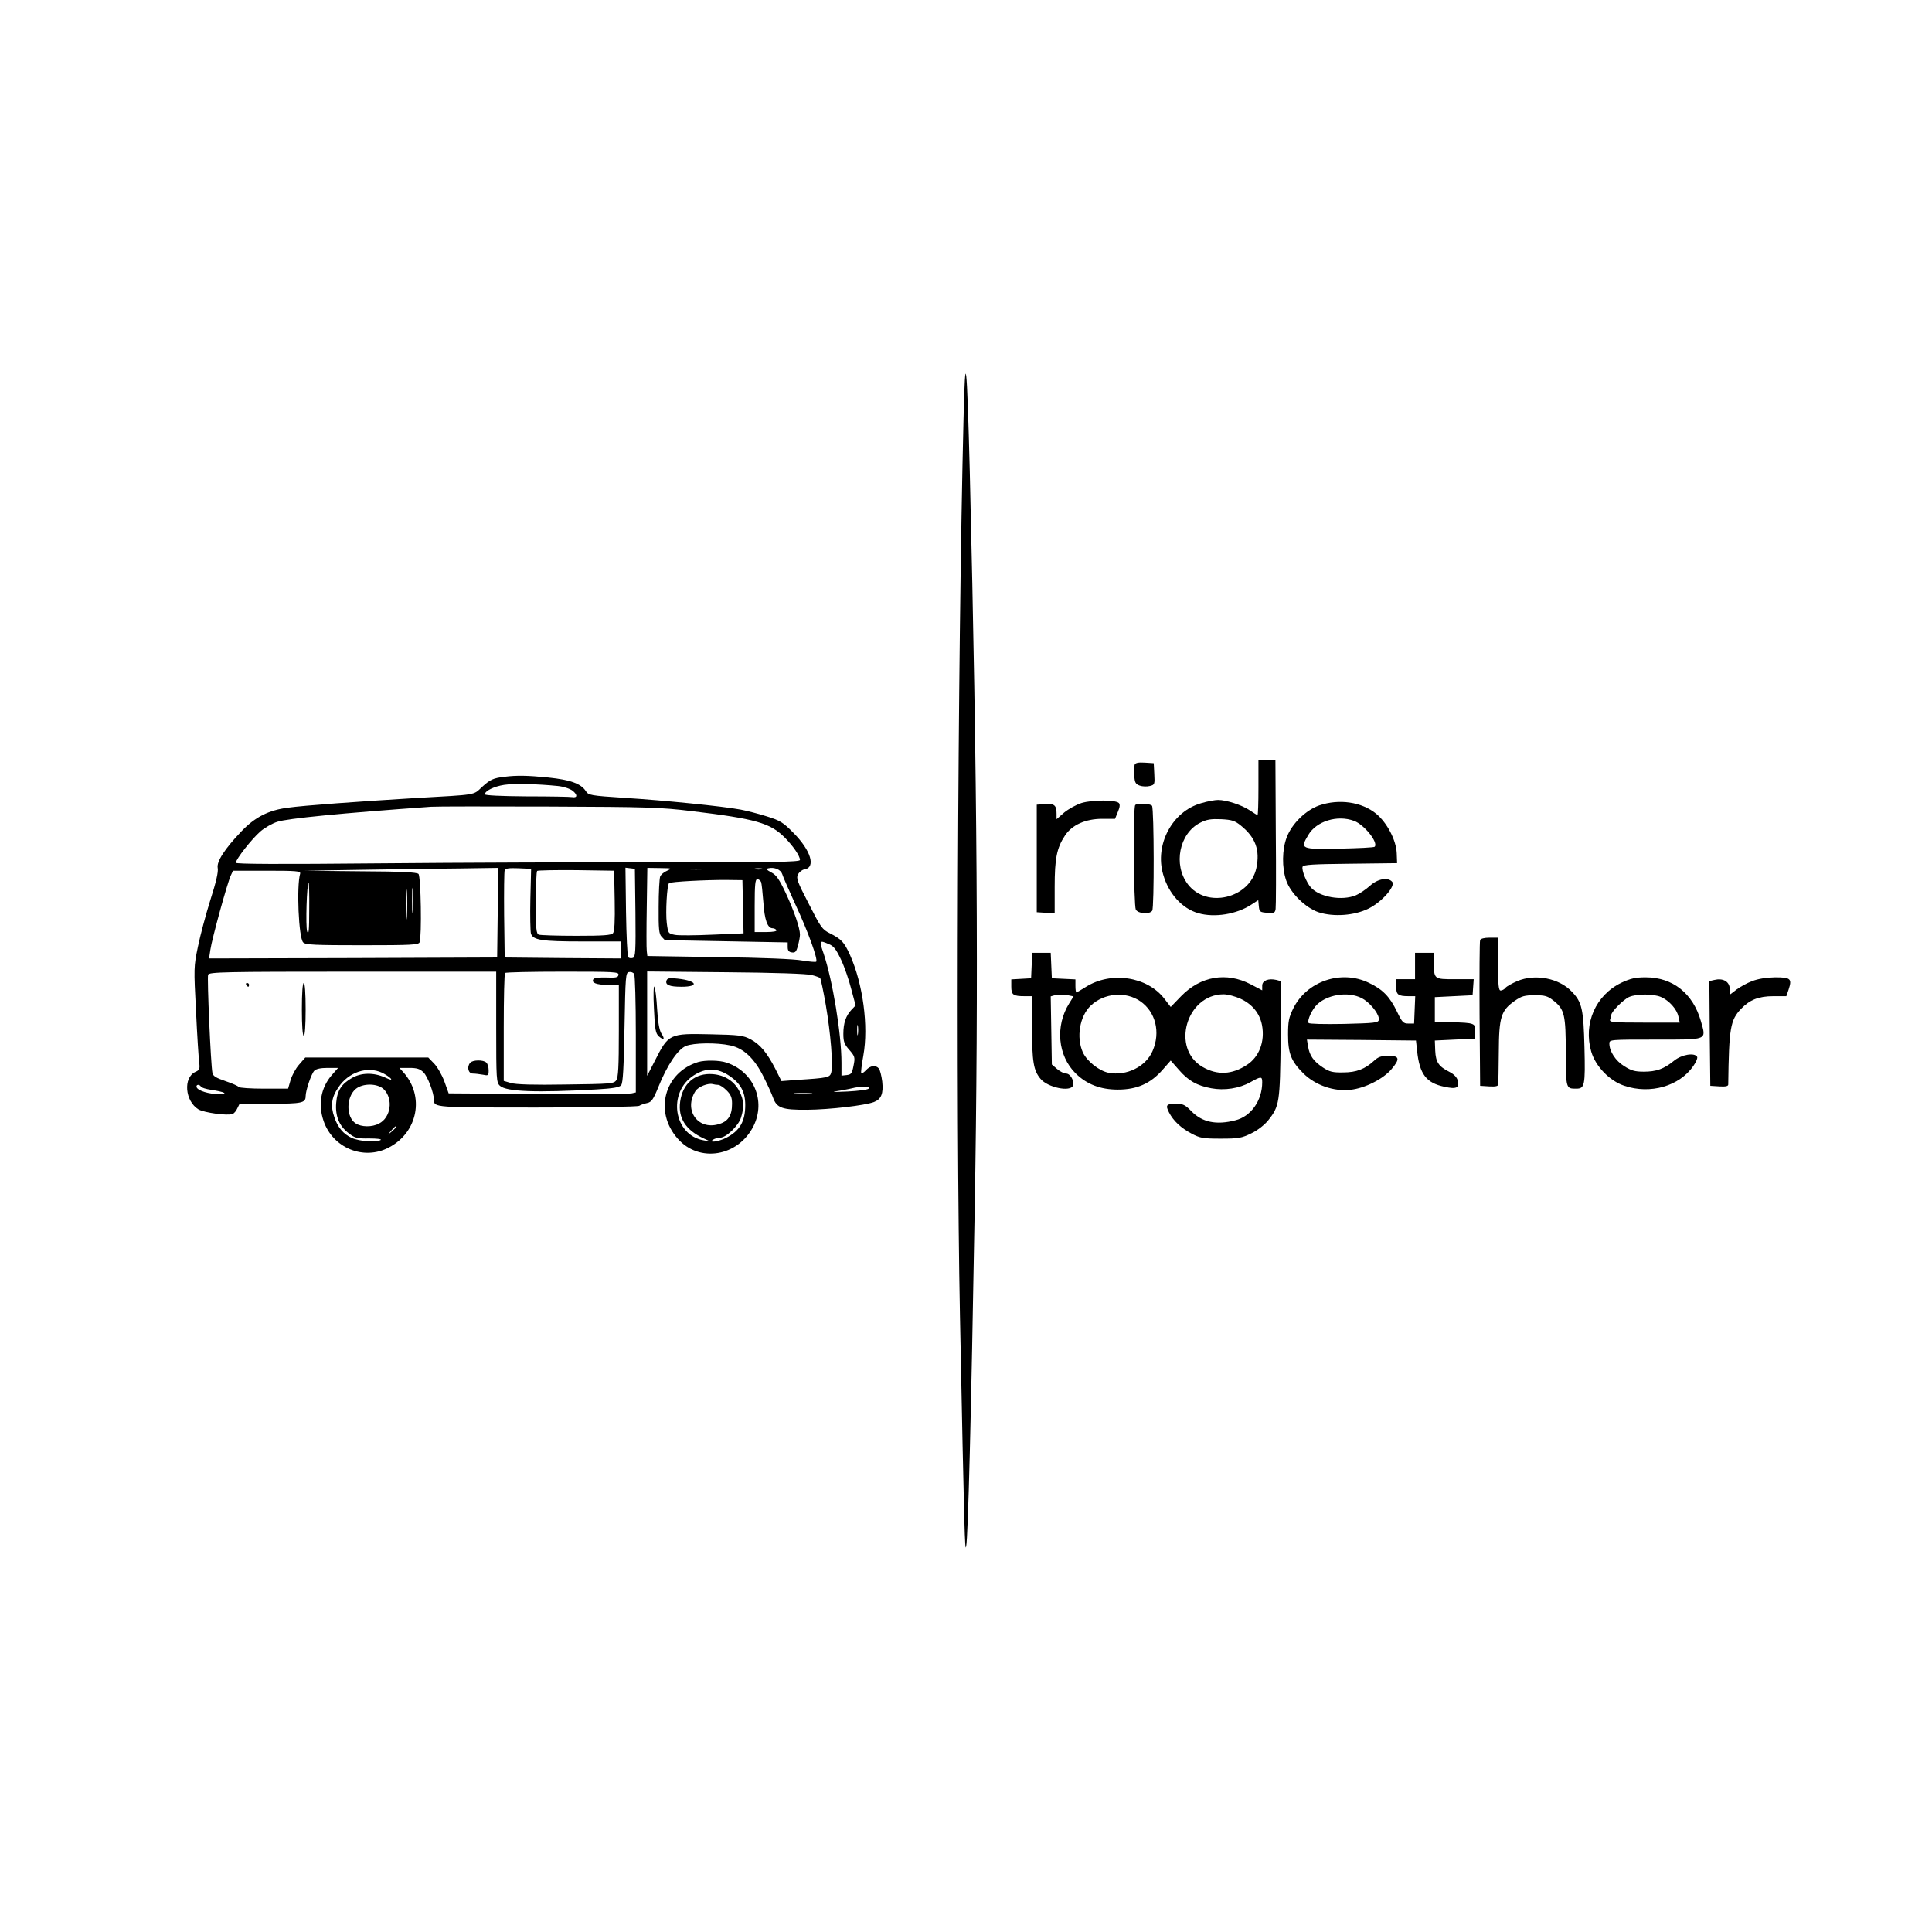
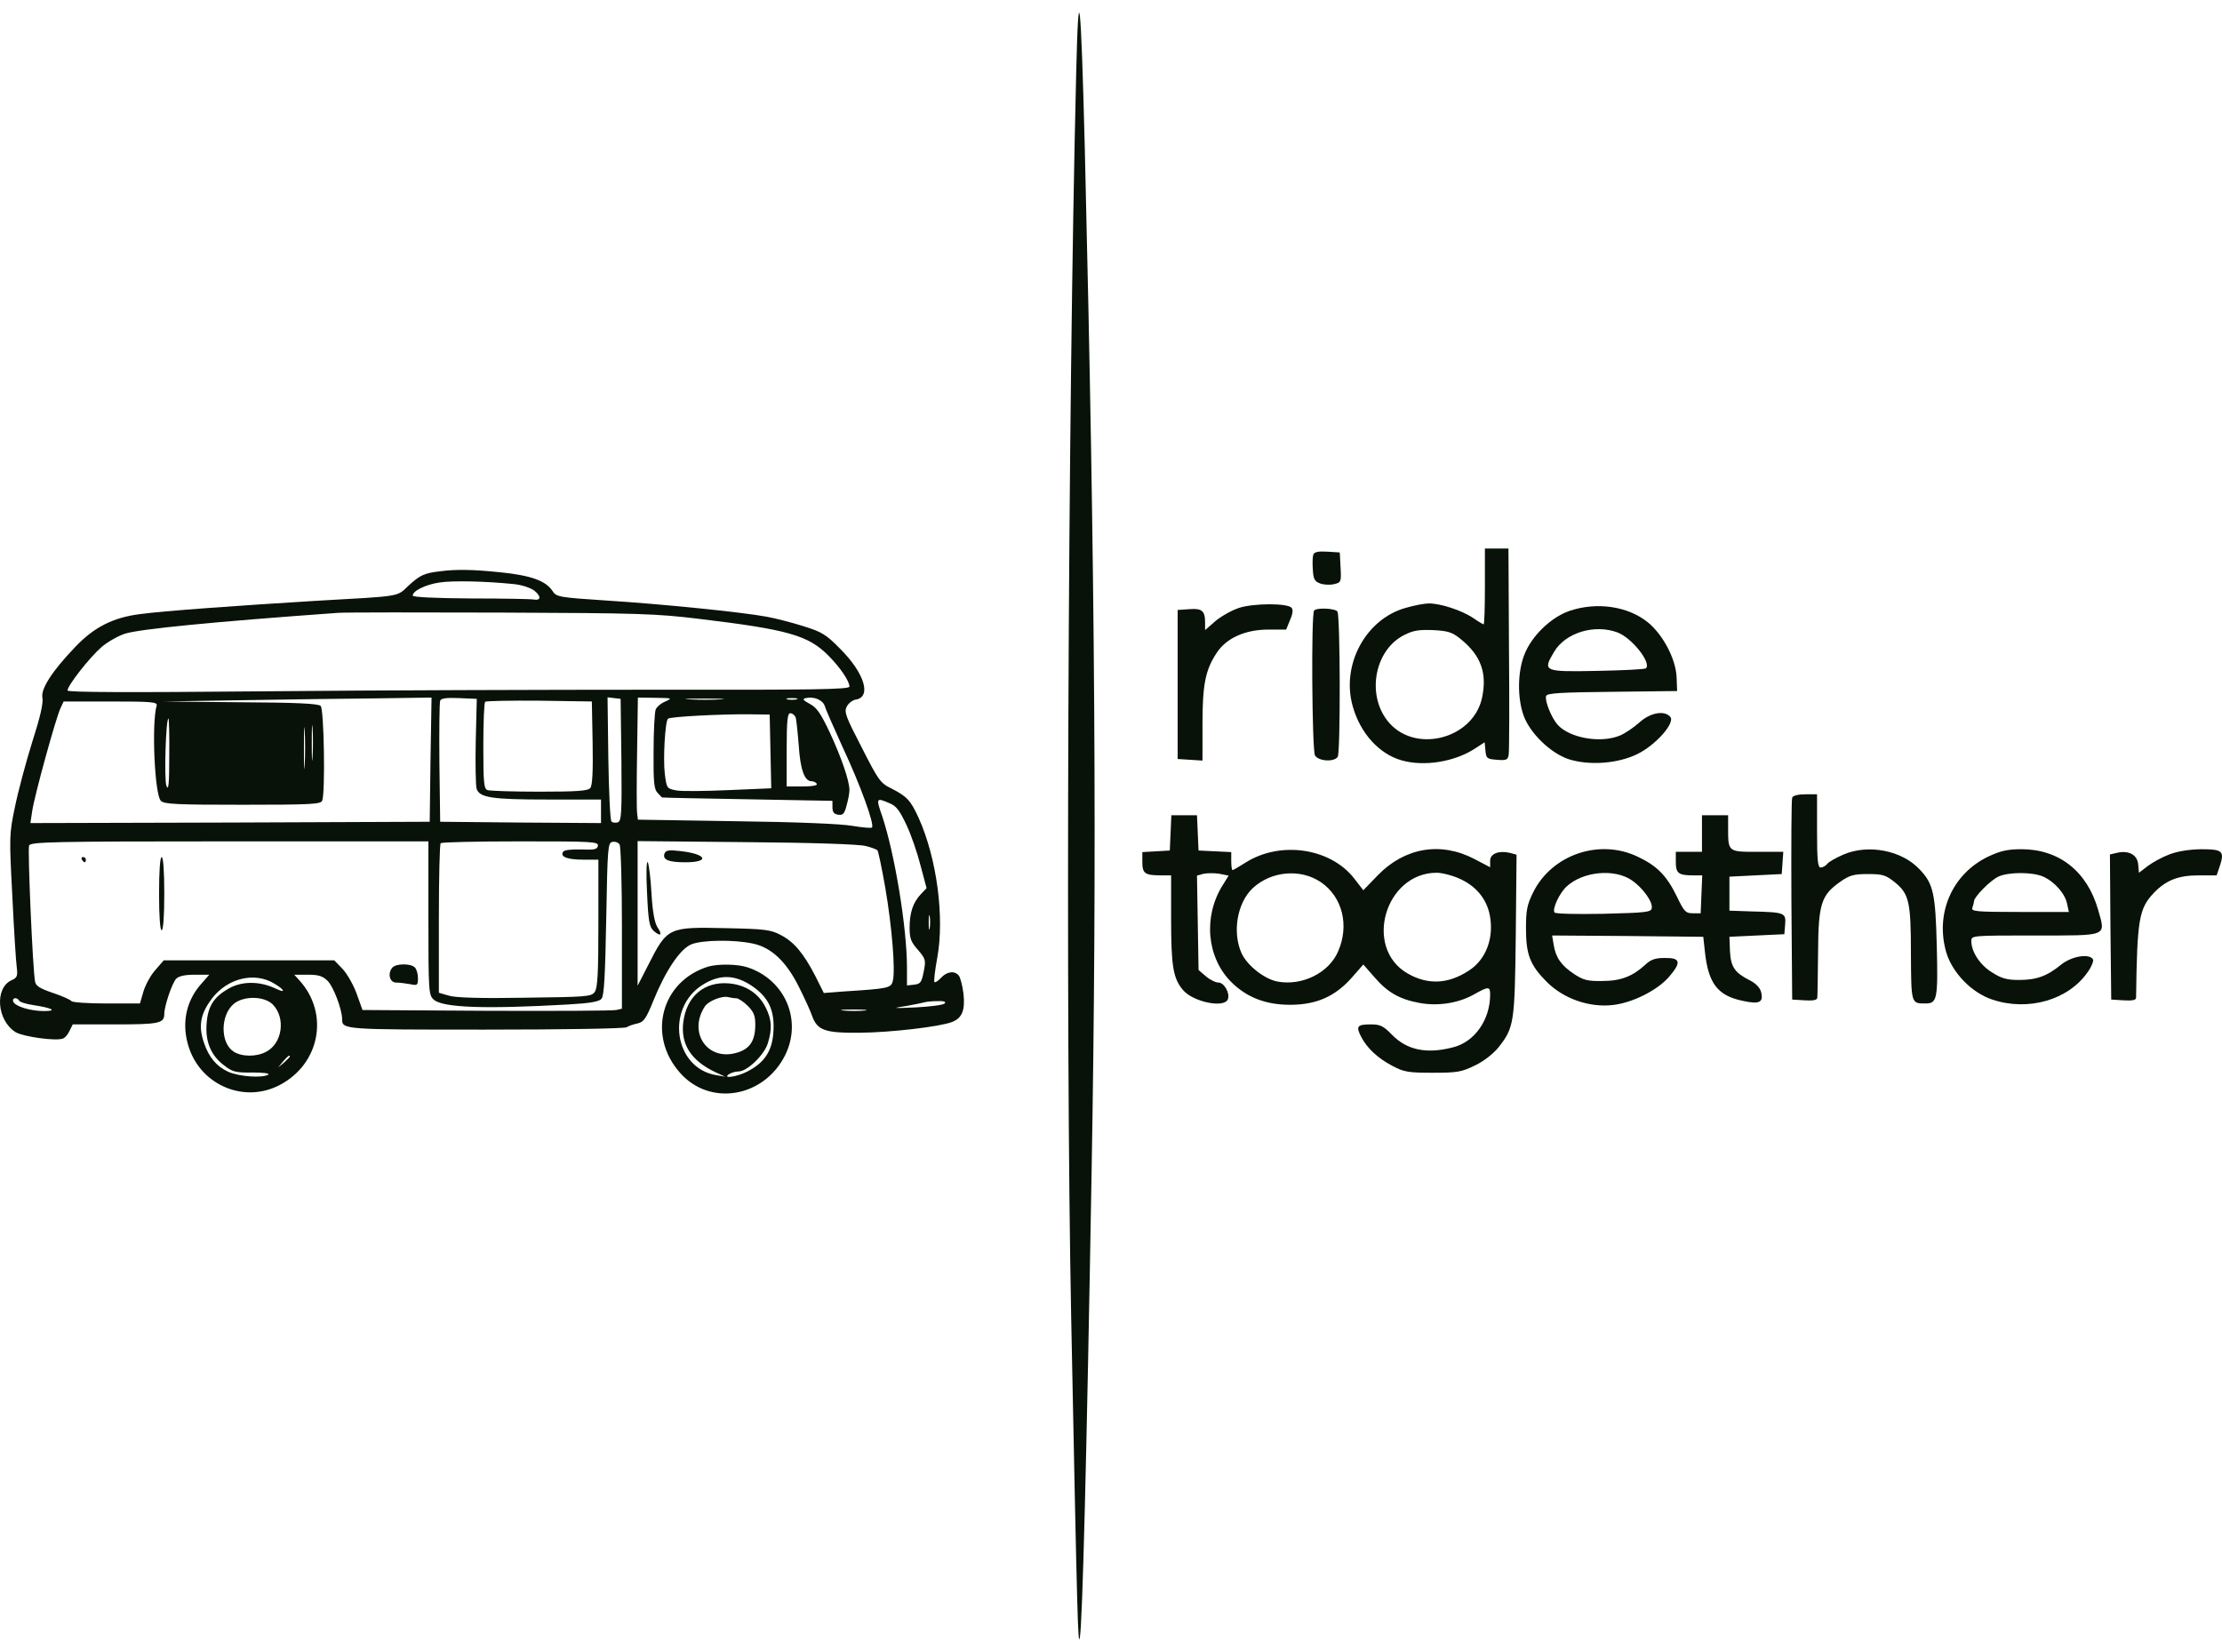
- <svg xmlns="http://www.w3.org/2000/svg" version="1.0" width="1024pt" height="1024pt" viewBox="0 0 1024 1024" preserveAspectRatio="xMidYMid meet">
-   <g transform="translate(0,1024) scale(0.1,-0.1)" fill="#000000" stroke="none">
-     <path d="M5107 8025 c-32 -1303 -41 -3645 -19 -4760 23 -1155 26 -1260 33 -1220 10 54 26 676 45 1780 21 1198 14 2261 -26 3915 -15 589 -24 667 -33 285z" />
-     <path d="M6670 6065 c0 -80 -2 -145 -5 -145 -2 0 -21 11 -41 25 -42 28 -123 55 -168 55 -16 0 -56 -7 -89 -17 -154 -43 -248 -220 -202 -378 29 -102 101 -181 186 -205 86 -25 203 -6 281 45 l37 24 3 -32 c3 -30 6 -32 44 -35 37 -3 42 0 45 20 2 13 3 195 1 406 l-2 382 -45 0 -45 0 0 -145z m-93 -201 c78 -63 102 -130 82 -225 -35 -161 -264 -216 -363 -86 -79 103 -46 270 65 326 35 18 57 21 111 19 57 -3 73 -8 105 -34z" />
-     <path d="M6014 6187 c-3 -8 -4 -34 -2 -58 2 -37 7 -45 29 -53 14 -5 38 -6 53 -2 26 6 27 9 24 64 l-3 57 -48 3 c-34 2 -49 -1 -53 -11z" />
-     <path d="M2675 6123 c-61 -7 -77 -15 -120 -54 -48 -45 -22 -40 -355 -59 -295 -18 -589 -39 -674 -51 -102 -13 -175 -50 -247 -126 -88 -92 -132 -160 -125 -194 4 -20 -9 -76 -39 -169 -24 -77 -54 -189 -66 -248 -22 -105 -22 -113 -10 -342 6 -129 14 -252 17 -273 4 -32 1 -39 -20 -48 -66 -30 -56 -155 16 -199 29 -17 154 -35 181 -24 8 3 19 16 25 30 l12 24 163 0 c167 0 187 4 187 40 0 30 30 119 46 135 10 10 34 15 70 15 l56 0 -35 -40 c-56 -66 -72 -153 -42 -241 49 -144 213 -211 346 -141 154 80 191 273 76 400 l-20 22 52 0 c41 0 57 -5 76 -24 22 -22 55 -109 55 -146 0 -40 6 -40 547 -40 307 0 530 4 541 9 9 6 29 12 43 15 22 5 32 19 59 86 46 114 102 198 145 216 41 17 163 19 236 3 71 -15 128 -69 177 -168 21 -42 43 -90 49 -108 20 -56 49 -66 181 -65 120 1 307 23 354 41 39 15 51 45 44 109 -4 31 -12 62 -18 69 -16 19 -45 16 -68 -9 -11 -12 -22 -19 -25 -16 -3 2 2 45 11 94 28 155 -2 379 -71 533 -31 68 -45 83 -106 114 -41 20 -49 32 -112 156 -62 120 -68 136 -57 157 7 13 22 24 33 26 63 9 35 101 -58 194 -54 55 -70 65 -141 87 -44 14 -107 30 -139 36 -97 18 -406 49 -613 62 -183 12 -193 14 -207 36 -26 40 -83 60 -199 72 -107 11 -170 12 -231 4z m282 -49 c30 -3 63 -14 78 -25 27 -22 26 -39 -3 -34 -9 2 -117 4 -239 4 -138 1 -223 5 -223 11 0 18 49 42 102 50 51 8 177 5 285 -6z m708 -133 c341 -41 417 -63 494 -140 45 -45 81 -98 81 -119 0 -11 -139 -13 -737 -12 -406 0 -1079 -2 -1495 -6 -529 -5 -758 -4 -758 3 0 19 85 127 130 166 23 20 64 43 89 51 54 18 341 46 816 80 28 2 309 2 625 1 522 -2 591 -4 755 -24z m-1027 -539 l-3 -237 -764 -3 -763 -2 7 46 c8 57 91 358 108 393 l12 26 180 0 c155 0 179 -2 176 -15 -20 -66 -8 -342 16 -365 12 -13 64 -15 313 -15 262 0 299 2 304 16 12 31 7 349 -6 362 -9 9 -94 13 -307 14 l-296 3 310 5 c171 3 401 6 513 7 l204 3 -4 -238z m173 72 c-2 -88 0 -170 3 -182 11 -35 58 -42 272 -42 l204 0 0 -45 0 -45 -307 2 -308 3 -3 225 c-1 123 0 230 3 238 3 9 23 12 72 10 l68 -3 -4 -161z m557 -72 c2 -205 0 -233 -13 -239 -9 -3 -20 -2 -25 3 -5 5 -10 114 -12 242 l-3 233 25 -3 25 -3 3 -233z m168 223 c-17 -7 -33 -21 -37 -31 -4 -11 -8 -83 -8 -161 -1 -116 2 -144 15 -157 8 -9 16 -17 17 -18 1 -1 148 -4 327 -7 l325 -6 0 -25 c0 -18 6 -26 22 -28 18 -3 24 4 32 35 6 21 11 47 11 59 0 35 -30 123 -75 220 -35 74 -50 96 -77 110 -26 14 -29 19 -15 22 32 7 65 -7 73 -31 3 -12 35 -84 69 -159 67 -143 122 -295 111 -305 -3 -3 -36 0 -73 6 -42 8 -213 15 -445 18 l-377 6 -3 26 c-2 14 -2 119 0 234 l3 207 67 -1 c64 -1 66 -1 38 -14z m212 8 c-32 -2 -86 -2 -120 0 -35 2 -9 3 57 3 66 0 94 -1 63 -3z m290 0 c-10 -2 -26 -2 -35 0 -10 3 -2 5 17 5 19 0 27 -2 18 -5z m-780 -167 c2 -108 -1 -163 -9 -172 -9 -11 -51 -14 -194 -14 -101 0 -190 3 -199 6 -14 5 -16 30 -16 168 0 90 3 166 7 170 4 3 97 5 207 4 l201 -3 3 -159z m680 -32 l3 -141 -164 -7 c-90 -4 -180 -5 -200 -1 -35 7 -36 8 -43 63 -7 56 1 200 12 211 7 8 204 18 309 17 l80 -1 3 -141z m96 131 c3 -8 8 -56 12 -107 6 -93 22 -138 49 -138 7 0 17 -4 20 -10 4 -6 -17 -10 -54 -10 l-61 0 0 140 c0 113 3 140 14 140 8 0 16 -7 20 -15z m-1877 -182 c-2 -37 -3 -9 -3 62 0 72 1 102 3 68 2 -34 2 -93 0 -130z m30 30 c-2 -32 -3 -8 -3 52 0 61 1 87 3 58 2 -29 2 -78 0 -110z m-548 5 c0 -111 -3 -137 -11 -115 -9 27 -2 257 8 257 2 0 4 -64 3 -142z m2754 -182 c26 -10 39 -28 65 -83 18 -38 42 -108 54 -156 l23 -86 -22 -23 c-30 -32 -43 -71 -43 -128 0 -41 5 -55 32 -85 29 -34 31 -39 22 -83 -8 -41 -12 -47 -36 -50 l-28 -3 0 68 c0 153 -47 437 -95 580 -24 69 -23 71 28 49z m-1763 -439 c0 -279 1 -295 20 -312 34 -31 193 -37 512 -19 87 5 121 11 130 22 10 11 14 92 18 306 5 274 6 291 24 294 10 2 22 -2 27 -10 5 -7 9 -151 9 -320 l0 -308 -22 -5 c-13 -3 -236 -4 -497 -3 l-473 3 -23 64 c-13 35 -38 78 -55 95 l-30 31 -326 0 -326 0 -33 -38 c-18 -20 -38 -58 -45 -82 l-13 -45 -128 0 c-70 0 -130 4 -134 9 -3 5 -34 19 -70 31 -50 17 -66 27 -69 43 -9 43 -29 506 -23 521 6 14 86 16 767 16 l760 0 0 -293z m648 276 c-2 -14 -14 -16 -65 -14 -38 1 -64 -2 -68 -9 -12 -19 16 -30 78 -30 l57 0 0 -243 c0 -194 -3 -247 -14 -263 -13 -18 -31 -19 -268 -22 -167 -3 -266 0 -290 8 l-38 11 0 283 c0 155 3 286 7 289 3 4 141 7 305 7 275 0 299 -1 296 -17z m1025 -1 c21 -5 41 -13 44 -16 3 -3 17 -68 30 -143 26 -152 39 -316 29 -356 -7 -28 -14 -30 -187 -41 l-77 -6 -33 66 c-44 85 -81 130 -132 156 -37 20 -61 23 -208 26 -222 5 -225 4 -299 -142 l-40 -78 0 276 0 277 418 -4 c253 -2 432 -8 455 -15z m244 -314 c-2 -13 -4 -3 -4 22 0 25 2 35 4 23 2 -13 2 -33 0 -45z m-2521 -204 c18 -9 38 -22 45 -30 8 -10 -2 -8 -32 6 -59 26 -124 25 -173 -3 -56 -32 -79 -67 -84 -132 -6 -70 16 -124 67 -162 32 -25 44 -28 109 -27 39 0 66 -3 60 -8 -23 -14 -112 -8 -154 11 -44 20 -74 56 -92 110 -21 60 -15 105 21 157 54 82 154 115 233 78z m-961 -73 c3 -6 27 -13 53 -17 73 -11 96 -23 42 -23 -52 0 -112 18 -118 37 -4 14 14 17 23 3z m970 -15 c50 -51 37 -149 -26 -181 -37 -20 -94 -19 -124 1 -51 33 -51 138 0 182 38 32 117 31 150 -2z m2569 4 c-6 -6 -55 -12 -110 -15 -89 -4 -93 -3 -39 5 33 6 64 12 70 14 5 2 28 5 50 5 26 1 36 -2 29 -9z m-306 -27 c-21 -2 -57 -2 -80 0 -24 2 -7 4 37 4 44 0 63 -2 43 -4z m-2198 -176 c0 -2 -10 -12 -22 -23 l-23 -19 19 23 c18 21 26 27 26 19z" />
-     <path d="M1305 5020 c3 -5 8 -10 11 -10 2 0 4 5 4 10 0 6 -5 10 -11 10 -5 0 -7 -4 -4 -10z" />
-     <path d="M1600 4890 c0 -87 4 -140 10 -140 6 0 10 53 10 140 0 87 -4 140 -10 140 -6 0 -10 -53 -10 -140z" />
-     <path d="M2492 4607 c-19 -22 -10 -57 14 -57 12 0 36 -3 53 -6 29 -6 31 -5 31 23 0 16 -5 34 -12 41 -16 16 -73 15 -86 -1z" />
-     <path d="M3533 5044 c-9 -24 15 -34 79 -34 97 0 82 32 -20 43 -42 5 -54 3 -59 -9z" />
-     <path d="M3466 4895 c5 -114 9 -132 26 -148 27 -23 34 -15 13 16 -10 17 -18 58 -22 128 -3 57 -10 111 -14 119 -5 9 -7 -40 -3 -115z" />
-     <path d="M5733 5984 c-29 -9 -70 -32 -93 -51 l-40 -35 0 29 c0 45 -12 55 -61 51 l-44 -3 0 -285 0 -285 48 -3 47 -3 0 139 c0 152 11 208 55 274 37 56 109 88 197 88 l68 0 15 37 c11 25 12 40 5 47 -17 17 -140 17 -197 0z" />
-     <path d="M6992 5971 c-71 -25 -145 -97 -172 -169 -25 -65 -26 -161 -3 -228 23 -68 102 -145 171 -169 80 -26 190 -18 265 19 70 34 145 119 126 142 -22 26 -76 17 -118 -21 -21 -19 -55 -42 -74 -50 -74 -31 -193 -10 -239 41 -24 27 -50 93 -44 110 4 11 55 14 253 16 l248 3 -2 53 c-3 69 -51 161 -109 209 -77 63 -197 80 -302 44z m185 -82 c54 -20 130 -115 109 -137 -4 -4 -88 -8 -187 -10 -205 -4 -209 -2 -165 72 43 74 155 108 243 75z" />
-     <path d="M6017 5973 c-12 -11 -8 -532 3 -554 12 -22 72 -27 87 -6 11 14 10 538 -1 556 -8 12 -78 16 -89 4z" />
-     <path d="M7845 5257 c-3 -6 -4 -183 -3 -392 l3 -380 48 -3 c33 -2 47 1 48 10 1 7 2 85 3 173 1 186 12 219 84 270 37 26 53 30 107 30 56 0 68 -4 102 -31 55 -45 62 -74 62 -275 1 -191 1 -189 56 -189 44 0 48 17 43 217 -5 204 -13 241 -66 296 -68 73 -196 97 -290 57 -28 -12 -57 -28 -63 -36 -6 -8 -18 -14 -25 -14 -11 0 -14 28 -14 140 l0 140 -45 0 c-27 0 -48 -5 -50 -13z" />
-     <path d="M5468 5123 l-3 -68 -52 -3 -53 -3 0 -38 c0 -44 10 -51 71 -51 l39 0 0 -167 c0 -181 8 -227 45 -271 38 -46 158 -71 172 -36 9 23 -14 64 -36 64 -11 0 -33 11 -48 24 l-28 24 -3 181 -3 180 25 7 c15 3 42 3 61 0 l35 -7 -23 -37 c-75 -120 -61 -277 34 -371 59 -58 131 -86 224 -86 101 0 173 32 237 105 l43 49 43 -49 c50 -58 96 -84 172 -98 70 -13 148 -1 207 32 57 32 63 32 63 0 0 -97 -60 -182 -143 -202 -101 -26 -175 -10 -232 48 -33 34 -45 40 -81 40 -52 0 -58 -7 -38 -46 23 -45 64 -83 119 -112 45 -24 61 -27 155 -27 95 0 111 3 162 28 34 16 70 45 89 68 61 77 63 94 67 431 l3 307 -25 7 c-43 10 -76 -3 -76 -30 l0 -25 -61 32 c-129 67 -266 43 -369 -63 l-55 -57 -34 44 c-91 118 -283 146 -416 62 -25 -16 -48 -29 -50 -29 -3 0 -5 16 -5 35 l0 34 -62 3 -63 3 -3 68 -3 67 -49 0 -49 0 -3 -67z m576 -190 c81 -56 108 -164 65 -263 -35 -83 -138 -134 -233 -116 -50 10 -115 61 -137 109 -35 79 -17 190 42 247 71 67 185 77 263 23z m532 13 c62 -29 101 -77 113 -140 16 -86 -15 -168 -80 -210 -79 -52 -157 -56 -235 -11 -169 98 -86 384 111 385 22 0 63 -11 91 -24z" />
-     <path d="M7500 5120 l0 -70 -50 0 -50 0 0 -39 c0 -43 10 -51 66 -51 l35 0 -3 -72 -3 -73 -30 0 c-27 0 -33 6 -60 62 -39 81 -76 119 -150 154 -147 71 -330 8 -401 -137 -23 -47 -27 -68 -27 -137 0 -101 16 -141 81 -206 64 -63 161 -97 250 -87 76 8 173 57 217 109 47 55 43 72 -18 71 -36 0 -53 -6 -74 -26 -48 -44 -93 -62 -164 -62 -55 -1 -72 3 -107 26 -50 33 -71 63 -79 112 l-6 36 289 -2 289 -3 6 -55 c13 -124 49 -170 145 -190 64 -14 80 -6 70 34 -4 16 -20 33 -44 45 -57 29 -72 51 -75 112 l-2 54 105 5 105 5 3 37 c4 45 -2 47 -128 50 l-85 3 0 65 0 65 100 5 100 5 3 43 3 42 -99 0 c-113 0 -112 -1 -112 93 l0 47 -50 0 -50 0 0 -70z m-268 -179 c42 -29 81 -83 76 -107 -3 -15 -24 -17 -185 -21 -108 -2 -184 0 -187 5 -9 14 19 74 46 99 62 58 183 70 250 24z" />
-     <path d="M8595 5032 c-138 -66 -204 -217 -161 -366 23 -78 97 -155 176 -181 137 -46 291 -2 365 105 15 21 24 44 20 49 -14 23 -81 12 -121 -20 -55 -45 -95 -59 -162 -59 -47 0 -67 6 -103 29 -46 28 -79 79 -79 120 0 21 3 21 244 21 282 0 270 -5 241 98 -42 147 -149 232 -293 232 -53 0 -80 -6 -127 -28z m208 -76 c44 -19 85 -65 93 -104 l7 -32 -188 0 c-167 0 -186 2 -181 16 3 9 6 20 6 24 0 18 65 83 95 96 40 17 127 17 168 0z" />
-     <path d="M9287 5040 c-27 -10 -63 -30 -82 -44 l-34 -26 -3 32 c-3 37 -37 55 -82 44 l-26 -6 2 -278 3 -277 48 -3 c33 -2 47 1 47 10 4 300 11 341 68 401 46 48 93 67 171 67 l69 0 12 35 c19 58 11 65 -72 65 -47 -1 -90 -8 -121 -20z" />
-     <path d="M3700 4611 c-179 -55 -235 -263 -108 -406 114 -130 321 -95 402 67 66 133 1 288 -143 336 -38 13 -113 14 -151 3z m166 -73 c59 -40 84 -85 84 -155 0 -87 -29 -137 -102 -174 -39 -20 -97 -28 -68 -9 8 5 24 10 36 10 33 0 99 64 112 108 17 56 15 90 -8 136 -27 55 -78 88 -143 93 -92 7 -159 -49 -172 -146 -12 -87 30 -151 125 -195 l35 -16 -35 6 c-160 27 -194 255 -52 345 65 41 123 40 188 -3z m-59 -48 c8 0 28 -13 44 -29 23 -23 29 -38 29 -71 0 -63 -21 -95 -73 -109 -110 -31 -184 77 -121 176 14 23 68 44 92 37 8 -2 20 -4 29 -4z" />
-   </g>
+ <svg xmlns="http://www.w3.org/2000/svg" width="156" height="116" viewBox="0 0 156 116" fill="none">
+   <path d="M75.555 5.194C74.967 29.116 74.802 72.115 75.206 92.587C75.628 113.792 75.683 115.72 75.812 114.986C75.996 113.994 76.289 102.575 76.638 82.305C77.024 60.31 76.895 40.793 76.161 10.426C75.885 -0.388 75.72 -1.82 75.555 5.194Z" fill="#091208" />
+   <path d="M104.251 41.179C104.251 42.648 104.215 43.841 104.16 43.841C104.123 43.841 103.774 43.639 103.407 43.382C102.636 42.868 101.149 42.372 100.322 42.372C100.029 42.372 99.294 42.501 98.688 42.684C95.861 43.474 94.135 46.724 94.98 49.624C95.512 51.497 96.834 52.948 98.395 53.388C99.974 53.847 102.122 53.498 103.554 52.562L104.233 52.121L104.288 52.709C104.343 53.26 104.398 53.297 105.096 53.352C105.775 53.407 105.867 53.352 105.922 52.984C105.959 52.746 105.977 49.404 105.941 45.53L105.904 38.517H104.251V41.179ZM102.544 44.869C103.976 46.026 104.417 47.256 104.05 49C103.407 51.956 99.203 52.966 97.385 50.579C95.934 48.688 96.54 45.622 98.578 44.594C99.221 44.263 99.625 44.208 100.616 44.245C101.663 44.3 101.956 44.392 102.544 44.869Z" fill="#091208" />
+   <path d="M92.207 38.939C92.152 39.086 92.134 39.563 92.171 40.004C92.207 40.683 92.299 40.83 92.703 40.977C92.96 41.069 93.401 41.087 93.676 41.014C94.154 40.904 94.172 40.848 94.117 39.839L94.062 38.792L93.18 38.737C92.556 38.7 92.281 38.755 92.207 38.939Z" fill="#091208" />
+   <path d="M30.904 40.114C29.784 40.242 29.49 40.389 28.7 41.105C27.819 41.932 28.297 41.84 22.183 42.189C16.766 42.519 11.369 42.905 9.808 43.125C7.935 43.364 6.595 44.043 5.273 45.438C3.657 47.127 2.85 48.376 2.978 49C3.052 49.367 2.813 50.395 2.262 52.103C1.821 53.517 1.271 55.573 1.05 56.656C0.646 58.584 0.646 58.731 0.867 62.935C0.977 65.304 1.124 67.562 1.179 67.948C1.252 68.535 1.197 68.664 0.812 68.829C-0.4 69.38 -0.217 71.675 1.105 72.483C1.638 72.795 3.933 73.125 4.429 72.923C4.575 72.868 4.777 72.629 4.888 72.372L5.108 71.932H8.101C11.167 71.932 11.534 71.858 11.534 71.197C11.534 70.647 12.085 69.013 12.378 68.719C12.562 68.535 13.003 68.443 13.664 68.443H14.692L14.049 69.178C13.021 70.389 12.727 71.987 13.278 73.603C14.178 76.246 17.189 77.476 19.631 76.191C22.458 74.722 23.137 71.179 21.026 68.847L20.659 68.443H21.613C22.366 68.443 22.66 68.535 23.009 68.884C23.413 69.288 24.019 70.885 24.019 71.564C24.019 72.299 24.129 72.299 34.062 72.299C39.698 72.299 43.792 72.225 43.994 72.134C44.16 72.023 44.527 71.913 44.784 71.858C45.188 71.766 45.371 71.51 45.867 70.279C46.712 68.186 47.74 66.644 48.529 66.314C49.282 66.001 51.522 65.965 52.862 66.258C54.166 66.534 55.212 67.525 56.112 69.343C56.497 70.114 56.901 70.995 57.011 71.326C57.379 72.354 57.911 72.538 60.334 72.519C62.538 72.501 65.971 72.097 66.834 71.766C67.55 71.491 67.77 70.94 67.642 69.765C67.568 69.196 67.421 68.627 67.311 68.498C67.018 68.15 66.485 68.205 66.063 68.664C65.861 68.884 65.659 69.013 65.604 68.957C65.549 68.921 65.641 68.131 65.806 67.232C66.32 64.386 65.769 60.273 64.502 57.446C63.933 56.197 63.676 55.922 62.556 55.353C61.803 54.986 61.657 54.765 60.5 52.489C59.361 50.285 59.251 49.992 59.453 49.606C59.582 49.367 59.857 49.165 60.059 49.129C61.216 48.964 60.702 47.274 58.994 45.567C58.003 44.557 57.709 44.373 56.406 43.97C55.598 43.712 54.441 43.419 53.853 43.309C52.073 42.978 46.399 42.409 42.599 42.17C39.239 41.95 39.055 41.913 38.798 41.509C38.321 40.775 37.275 40.408 35.145 40.187C33.18 39.985 32.023 39.967 30.904 40.114ZM36.081 41.014C36.632 41.069 37.238 41.271 37.513 41.473C38.009 41.877 37.99 42.189 37.458 42.097C37.293 42.06 35.31 42.023 33.07 42.023C30.536 42.005 28.976 41.932 28.976 41.821C28.976 41.491 29.875 41.05 30.849 40.903C31.785 40.757 34.098 40.812 36.081 41.014ZM49.08 43.456C55.341 44.208 56.736 44.612 58.15 46.026C58.976 46.852 59.637 47.825 59.637 48.211C59.637 48.413 57.085 48.449 46.106 48.431C38.651 48.431 26.295 48.468 18.657 48.541C8.945 48.633 4.741 48.615 4.741 48.486C4.741 48.137 6.301 46.154 7.127 45.438C7.55 45.071 8.303 44.649 8.761 44.502C9.753 44.172 15.022 43.657 23.743 43.033C24.257 42.996 29.416 42.996 35.218 43.015C44.802 43.052 46.069 43.088 49.08 43.456ZM30.224 53.352L30.169 57.703L16.142 57.758L2.134 57.795L2.262 56.95C2.409 55.904 3.933 50.377 4.245 49.735L4.465 49.257H7.77C10.616 49.257 11.056 49.294 11.001 49.533C10.634 50.744 10.854 55.812 11.295 56.234C11.515 56.473 12.47 56.509 17.042 56.509C21.852 56.509 22.532 56.473 22.623 56.216C22.844 55.647 22.752 49.808 22.513 49.569C22.348 49.404 20.787 49.331 16.877 49.312L11.442 49.257L17.134 49.165C20.273 49.11 24.496 49.055 26.552 49.037L30.298 48.982L30.224 53.352ZM33.401 52.03C33.364 53.645 33.401 55.151 33.456 55.371C33.658 56.014 34.52 56.142 38.45 56.142H42.195V57.795L36.558 57.758L30.904 57.703L30.849 53.572C30.83 51.313 30.849 49.349 30.904 49.202C30.959 49.037 31.326 48.982 32.225 49.019L33.474 49.074L33.401 52.03ZM43.627 53.352C43.664 57.115 43.627 57.629 43.388 57.739C43.223 57.795 43.021 57.776 42.929 57.684C42.837 57.593 42.746 55.591 42.709 53.241L42.654 48.964L43.572 49.074L43.627 53.352ZM46.712 49.257C46.399 49.386 46.106 49.643 46.032 49.826C45.959 50.028 45.885 51.35 45.885 52.782C45.867 54.912 45.922 55.426 46.161 55.665C46.308 55.83 46.454 55.977 46.473 55.995C46.491 56.014 49.19 56.069 52.477 56.124L58.444 56.234V56.693C58.444 57.023 58.554 57.17 58.847 57.207C59.178 57.262 59.288 57.134 59.435 56.565C59.545 56.179 59.637 55.702 59.637 55.481C59.637 54.839 59.086 53.223 58.26 51.442C57.617 50.083 57.342 49.679 56.846 49.422C56.369 49.165 56.314 49.074 56.571 49.019C57.158 48.89 57.764 49.147 57.911 49.588C57.966 49.808 58.554 51.13 59.178 52.507C60.408 55.132 61.418 57.923 61.216 58.107C61.161 58.162 60.555 58.107 59.876 57.996C59.104 57.85 55.965 57.721 51.705 57.666L44.784 57.556L44.729 57.078C44.692 56.822 44.692 54.894 44.729 52.782L44.784 48.982L46.014 49C47.189 49.019 47.226 49.019 46.712 49.257ZM50.604 49.11C50.016 49.147 49.025 49.147 48.401 49.11C47.758 49.074 48.235 49.055 49.447 49.055C50.659 49.055 51.173 49.074 50.604 49.11ZM55.928 49.11C55.745 49.147 55.451 49.147 55.286 49.11C55.102 49.055 55.249 49.019 55.598 49.019C55.947 49.019 56.093 49.055 55.928 49.11ZM41.607 52.176C41.644 54.159 41.589 55.169 41.442 55.334C41.277 55.536 40.506 55.591 37.88 55.591C36.026 55.591 34.392 55.536 34.227 55.481C33.97 55.389 33.933 54.93 33.933 52.397C33.933 50.744 33.988 49.349 34.062 49.276C34.135 49.221 35.842 49.184 37.862 49.202L41.552 49.257L41.607 52.176ZM54.147 55.353L51.136 55.481C49.484 55.555 47.831 55.573 47.464 55.5C46.822 55.371 46.803 55.353 46.675 54.343C46.546 53.315 46.693 50.671 46.895 50.469C47.024 50.322 50.641 50.139 52.568 50.157L54.037 50.175L54.147 55.353ZM55.855 50.359C55.91 50.506 56.002 51.387 56.075 52.323C56.185 54.031 56.479 54.857 56.975 54.857C57.103 54.857 57.287 54.93 57.342 55.041C57.415 55.151 57.03 55.224 56.35 55.224H55.23V52.654C55.23 50.579 55.286 50.083 55.487 50.083C55.634 50.083 55.781 50.212 55.855 50.359ZM21.393 53.7C21.356 54.38 21.338 53.866 21.338 52.562C21.338 51.24 21.356 50.689 21.393 51.313C21.43 51.938 21.43 53.021 21.393 53.7ZM21.944 53.15C21.907 53.737 21.889 53.296 21.889 52.195C21.889 51.075 21.907 50.597 21.944 51.13C21.981 51.662 21.981 52.562 21.944 53.15ZM11.883 53.058C11.883 55.096 11.828 55.573 11.681 55.169C11.515 54.673 11.644 50.451 11.828 50.451C11.864 50.451 11.901 51.626 11.883 53.058ZM62.446 56.399C62.923 56.583 63.162 56.913 63.639 57.923C63.97 58.621 64.41 59.906 64.631 60.787L65.053 62.366L64.649 62.788C64.098 63.376 63.86 64.092 63.86 65.138C63.86 65.891 63.952 66.148 64.447 66.699C64.98 67.323 65.016 67.415 64.851 68.223C64.704 68.976 64.631 69.086 64.19 69.141L63.676 69.196V67.948C63.676 65.139 62.813 59.924 61.932 57.299C61.491 56.032 61.51 55.995 62.446 56.399ZM30.077 64.459C30.077 69.582 30.096 69.875 30.445 70.188C31.069 70.757 33.988 70.867 39.845 70.536C41.442 70.445 42.066 70.334 42.232 70.132C42.415 69.93 42.489 68.443 42.562 64.514C42.654 59.484 42.672 59.172 43.003 59.117C43.186 59.08 43.407 59.153 43.498 59.3C43.59 59.429 43.664 62.072 43.664 65.175V70.83L43.26 70.922C43.021 70.977 38.927 70.995 34.135 70.977L25.451 70.922L25.028 69.747C24.79 69.104 24.331 68.315 24.019 68.003L23.468 67.433H11.497L10.891 68.131C10.561 68.498 10.194 69.196 10.065 69.637L9.826 70.463H7.476C6.191 70.463 5.09 70.389 5.016 70.298C4.961 70.206 4.392 69.949 3.731 69.728C2.813 69.416 2.519 69.233 2.464 68.939C2.299 68.15 1.932 59.649 2.042 59.373C2.152 59.117 3.621 59.08 16.124 59.08H30.077V64.459ZM41.975 59.392C41.938 59.649 41.718 59.686 40.781 59.649C40.084 59.631 39.606 59.686 39.533 59.814C39.312 60.163 39.827 60.365 40.965 60.365H42.011V64.826C42.011 68.388 41.956 69.361 41.754 69.655C41.516 69.986 41.185 70.004 36.834 70.059C33.768 70.114 31.95 70.059 31.509 69.912L30.812 69.71V64.514C30.812 61.669 30.867 59.263 30.94 59.208C30.995 59.135 33.529 59.08 36.54 59.08C41.589 59.08 42.03 59.098 41.975 59.392ZM60.794 59.41C61.179 59.502 61.546 59.649 61.601 59.704C61.657 59.759 61.913 60.953 62.152 62.33C62.63 65.12 62.868 68.131 62.685 68.866C62.556 69.38 62.428 69.416 59.251 69.618L57.838 69.728L57.232 68.517C56.424 66.956 55.745 66.13 54.808 65.653C54.129 65.285 53.688 65.23 50.989 65.175C46.913 65.084 46.858 65.102 45.5 67.782L44.765 69.215V59.061L52.44 59.135C57.085 59.172 60.371 59.282 60.794 59.41ZM65.273 65.175C65.237 65.414 65.2 65.23 65.2 64.771C65.2 64.312 65.237 64.129 65.273 64.349C65.31 64.588 65.31 64.955 65.273 65.175ZM18.988 68.921C19.319 69.086 19.686 69.325 19.814 69.472C19.961 69.655 19.777 69.618 19.227 69.361C18.143 68.884 16.95 68.902 16.05 69.416C15.022 70.004 14.6 70.647 14.508 71.84C14.398 73.125 14.802 74.117 15.738 74.814C16.326 75.273 16.546 75.328 17.739 75.31C18.456 75.31 18.951 75.365 18.841 75.457C18.419 75.714 16.785 75.604 16.014 75.255C15.206 74.888 14.655 74.227 14.325 73.235C13.939 72.134 14.049 71.308 14.71 70.353C15.702 68.847 17.538 68.241 18.988 68.921ZM1.344 70.261C1.399 70.371 1.84 70.5 2.317 70.573C3.657 70.775 4.08 70.995 3.088 70.995C2.134 70.995 1.032 70.665 0.922 70.316C0.848 70.059 1.179 70.004 1.344 70.261ZM19.153 70.536C20.071 71.473 19.832 73.272 18.676 73.859C17.997 74.227 16.95 74.208 16.399 73.841C15.463 73.235 15.463 71.308 16.399 70.5C17.097 69.912 18.547 69.93 19.153 70.536ZM66.32 70.463C66.21 70.573 65.31 70.683 64.3 70.738C62.666 70.812 62.593 70.793 63.584 70.647C64.19 70.536 64.759 70.426 64.87 70.389C64.961 70.353 65.383 70.298 65.787 70.298C66.265 70.279 66.448 70.334 66.32 70.463ZM60.702 70.959C60.316 70.995 59.655 70.995 59.233 70.959C58.792 70.922 59.104 70.885 59.912 70.885C60.72 70.885 61.069 70.922 60.702 70.959ZM20.347 74.19C20.347 74.227 20.163 74.41 19.943 74.612L19.52 74.961L19.869 74.539C20.2 74.153 20.347 74.043 20.347 74.19Z" fill="#091208" />
+   <path d="M5.751 60.365C5.806 60.457 5.897 60.549 5.952 60.549C5.989 60.549 6.026 60.457 6.026 60.365C6.026 60.255 5.934 60.181 5.824 60.181C5.732 60.181 5.695 60.255 5.751 60.365Z" fill="#091208" />
+   <path d="M11.167 62.752C11.167 64.349 11.24 65.322 11.35 65.322C11.46 65.322 11.534 64.349 11.534 62.752C11.534 61.154 11.46 60.181 11.35 60.181C11.24 60.181 11.167 61.154 11.167 62.752Z" fill="#091208" />
+   <path d="M27.544 67.948C27.195 68.352 27.36 68.994 27.801 68.994C28.021 68.994 28.462 69.049 28.774 69.104C29.306 69.215 29.343 69.196 29.343 68.682C29.343 68.388 29.251 68.058 29.123 67.929C28.829 67.636 27.782 67.654 27.544 67.948Z" fill="#091208" />
+   <path d="M46.656 59.925C46.491 60.365 46.932 60.549 48.107 60.549C49.888 60.549 49.612 59.961 47.74 59.759C46.968 59.667 46.748 59.704 46.656 59.925Z" fill="#091208" />
+   <path d="M45.426 62.66C45.518 64.753 45.592 65.084 45.904 65.377C46.399 65.8 46.528 65.653 46.142 65.084C45.959 64.772 45.812 64.019 45.739 62.734C45.683 61.687 45.555 60.696 45.481 60.549C45.39 60.384 45.353 61.283 45.426 62.66Z" fill="#091208" />
+   <path d="M87.048 42.666C86.516 42.831 85.763 43.254 85.341 43.602L84.606 44.245V43.712C84.606 42.886 84.386 42.703 83.487 42.776L82.679 42.831V53.296L83.56 53.352L84.423 53.407V50.855C84.423 48.064 84.625 47.036 85.433 45.824C86.112 44.796 87.434 44.208 89.049 44.208H90.298L90.573 43.529C90.775 43.07 90.794 42.794 90.665 42.666C90.353 42.354 88.095 42.354 87.048 42.666Z" fill="#091208" />
+   <path d="M110.163 42.905C108.86 43.364 107.501 44.686 107.006 46.008C106.547 47.201 106.528 48.964 106.95 50.194C107.373 51.442 108.823 52.856 110.09 53.297C111.559 53.774 113.578 53.627 114.955 52.948C116.241 52.324 117.618 50.763 117.269 50.341C116.865 49.863 115.873 50.029 115.102 50.726C114.717 51.075 114.092 51.497 113.744 51.644C112.385 52.213 110.2 51.828 109.356 50.891C108.915 50.396 108.438 49.184 108.548 48.872C108.621 48.67 109.558 48.615 113.193 48.578L117.746 48.523L117.709 47.55C117.654 46.283 116.773 44.594 115.708 43.713C114.294 42.556 112.091 42.244 110.163 42.905ZM113.56 44.41C114.551 44.778 115.947 46.522 115.561 46.926C115.488 46.999 113.946 47.073 112.128 47.109C108.364 47.183 108.291 47.146 109.099 45.787C109.888 44.429 111.944 43.804 113.56 44.41Z" fill="#091208" />
+   <path d="M92.263 42.868C92.042 43.07 92.116 52.636 92.318 53.039C92.538 53.443 93.639 53.535 93.915 53.15C94.117 52.893 94.099 43.272 93.897 42.941C93.75 42.721 92.465 42.648 92.263 42.868Z" fill="#091208" />
+   <path d="M125.824 56.014C125.769 56.124 125.751 59.374 125.769 63.211L125.824 70.188L126.706 70.243C127.312 70.279 127.569 70.224 127.587 70.059C127.605 69.931 127.624 68.499 127.642 66.883C127.66 63.468 127.862 62.862 129.184 61.926C129.864 61.448 130.157 61.375 131.149 61.375C132.177 61.375 132.397 61.448 133.021 61.944C134.031 62.77 134.16 63.303 134.16 66.993C134.178 70.5 134.178 70.463 135.188 70.463C135.996 70.463 136.069 70.151 135.977 66.479C135.886 62.734 135.739 62.054 134.766 61.044C133.517 59.704 131.167 59.264 129.441 59.998C128.927 60.218 128.395 60.512 128.285 60.659C128.174 60.806 127.954 60.916 127.826 60.916C127.624 60.916 127.569 60.402 127.569 58.346V55.775H126.742C126.247 55.775 125.861 55.867 125.824 56.014Z" fill="#091208" />
+   <path d="M82.128 59.722L81.173 59.778L80.2 59.833V60.53C80.2 61.338 80.384 61.467 81.504 61.467H82.22V64.533C82.22 67.856 82.367 68.701 83.046 69.508C83.743 70.353 85.947 70.812 86.204 70.169C86.369 69.747 85.947 68.994 85.543 68.994C85.341 68.994 84.937 68.792 84.662 68.554L84.147 68.113L84.037 61.485L84.496 61.356C84.772 61.301 85.267 61.301 85.616 61.356L86.259 61.485L85.837 62.164C84.46 64.368 84.717 67.25 86.461 68.976C87.544 70.041 88.866 70.555 90.573 70.555C92.428 70.555 93.75 69.967 94.925 68.627L95.714 67.727L96.504 68.627C97.422 69.692 98.266 70.169 99.662 70.426C100.947 70.665 102.379 70.445 103.462 69.839C104.509 69.251 104.619 69.251 104.619 69.839C104.619 71.62 103.517 73.18 101.993 73.547C100.139 74.025 98.78 73.731 97.734 72.666C97.128 72.042 96.908 71.932 96.247 71.932C95.292 71.932 95.182 72.06 95.549 72.776C95.971 73.603 96.724 74.3 97.734 74.833C98.56 75.273 98.854 75.328 100.58 75.328C102.324 75.328 102.618 75.273 103.554 74.814C104.178 74.521 104.839 73.988 105.188 73.566C106.308 72.152 106.345 71.84 106.418 65.653L106.473 60.016L106.014 59.888C105.225 59.704 104.619 59.943 104.619 60.438V60.898L103.499 60.31C101.13 59.08 98.615 59.52 96.724 61.467L95.714 62.513L95.09 61.705C93.419 59.539 89.894 59.025 87.452 60.567C86.993 60.861 86.571 61.099 86.534 61.099C86.479 61.099 86.442 60.806 86.442 60.457V59.833L84.147 59.722L84.037 57.244H82.238L82.128 59.722ZM92.758 61.962C94.245 62.991 94.741 64.973 93.952 66.791C93.309 68.315 91.418 69.251 89.674 68.921C88.756 68.737 87.562 67.801 87.159 66.92C86.516 65.469 86.846 63.431 87.93 62.385C89.233 61.155 91.326 60.971 92.758 61.962ZM102.526 61.724C103.664 62.256 104.38 63.137 104.6 64.294C104.894 65.873 104.325 67.379 103.132 68.15C101.681 69.104 100.249 69.178 98.817 68.352C95.714 66.552 97.238 61.301 100.855 61.283C101.259 61.283 102.012 61.485 102.526 61.724Z" fill="#091208" />
+   <path d="M119.49 59.814H117.654V60.53C117.654 61.32 117.838 61.467 118.866 61.467H119.509L119.398 64.129H118.848C118.352 64.129 118.242 64.019 117.746 62.99C117.03 61.503 116.351 60.806 114.992 60.163C112.293 58.859 108.933 60.016 107.63 62.678C107.207 63.541 107.134 63.927 107.134 65.194C107.134 67.048 107.428 67.782 108.621 68.976C109.796 70.132 111.577 70.757 113.211 70.573C114.606 70.426 116.387 69.527 117.195 68.572C118.058 67.562 117.985 67.25 116.865 67.268C116.204 67.268 115.892 67.379 115.506 67.746C114.625 68.554 113.799 68.884 112.495 68.884C111.485 68.902 111.173 68.829 110.531 68.407C109.613 67.801 109.227 67.25 109.08 66.35L108.97 65.689L114.276 65.726L119.582 65.781L119.692 66.791C119.931 69.068 120.592 69.912 122.354 70.279C123.529 70.537 123.823 70.39 123.64 69.655C123.566 69.361 123.272 69.049 122.832 68.829C121.785 68.296 121.51 67.893 121.455 66.773L121.418 65.781L125.274 65.598L125.329 64.918C125.402 64.092 125.292 64.055 122.979 64L121.418 63.945V61.558L125.09 61.375L125.145 60.585L125.2 59.814H123.382C121.308 59.814 121.326 59.833 121.326 58.107V57.244H119.49V59.814ZM114.57 61.816C115.341 62.348 116.057 63.339 115.965 63.78C115.91 64.055 115.524 64.092 112.568 64.166C110.586 64.202 109.19 64.166 109.135 64.074C108.97 63.817 109.484 62.715 109.98 62.256C111.118 61.191 113.34 60.971 114.57 61.816Z" fill="#091208" />
+   <path d="M139.594 60.145C137.061 61.356 135.849 64.129 136.638 66.864C137.061 68.296 138.419 69.71 139.87 70.188C142.385 71.032 145.212 70.224 146.571 68.26C146.846 67.874 147.012 67.452 146.938 67.36C146.681 66.938 145.451 67.14 144.717 67.727C143.707 68.553 142.973 68.811 141.742 68.811C140.879 68.811 140.512 68.7 139.851 68.278C139.007 67.764 138.401 66.828 138.401 66.075C138.401 65.689 138.456 65.689 142.881 65.689C148.058 65.689 147.838 65.781 147.305 63.89C146.534 61.191 144.57 59.631 141.926 59.631C140.953 59.631 140.457 59.741 139.594 60.145ZM143.413 61.54C144.221 61.889 144.974 62.733 145.121 63.45L145.249 64.037H141.798C138.731 64.037 138.383 64 138.474 63.743C138.529 63.578 138.585 63.376 138.585 63.303C138.585 62.972 139.778 61.779 140.329 61.54C141.063 61.228 142.66 61.228 143.413 61.54Z" fill="#091208" />
+   <path d="M152.299 59.998C151.804 60.181 151.143 60.549 150.794 60.806L150.17 61.283L150.115 60.696C150.059 60.016 149.435 59.686 148.609 59.888L148.132 59.998L148.168 65.102L148.223 70.188L149.105 70.243C149.711 70.279 149.968 70.224 149.968 70.059C150.041 64.551 150.17 63.798 151.216 62.697C152.061 61.816 152.924 61.467 154.356 61.467H155.623L155.843 60.824C156.192 59.759 156.045 59.631 154.521 59.631C153.658 59.649 152.869 59.778 152.299 59.998Z" fill="#091208" />
+   <path d="M49.722 67.874C46.436 68.884 45.408 72.703 47.74 75.328C49.833 77.715 53.633 77.073 55.12 74.098C56.332 71.656 55.139 68.811 52.495 67.929C51.797 67.691 50.42 67.672 49.722 67.874ZM52.77 69.215C53.853 69.949 54.312 70.775 54.312 72.06C54.312 73.658 53.78 74.576 52.44 75.255C51.724 75.622 50.659 75.769 51.191 75.42C51.338 75.328 51.632 75.237 51.852 75.237C52.458 75.237 53.67 74.062 53.908 73.254C54.221 72.226 54.184 71.601 53.762 70.757C53.266 69.747 52.33 69.141 51.136 69.049C49.447 68.921 48.217 69.949 47.978 71.73C47.758 73.327 48.529 74.502 50.273 75.31L50.916 75.604L50.273 75.494C47.336 74.998 46.711 70.812 49.319 69.159C50.512 68.407 51.577 68.425 52.77 69.215ZM51.687 70.096C51.834 70.096 52.201 70.335 52.495 70.628C52.917 71.05 53.027 71.326 53.027 71.932C53.027 73.088 52.642 73.676 51.687 73.933C49.667 74.502 48.309 72.519 49.465 70.702C49.722 70.279 50.714 69.894 51.154 70.022C51.301 70.059 51.522 70.096 51.687 70.096Z" fill="#091208" />
</svg>
